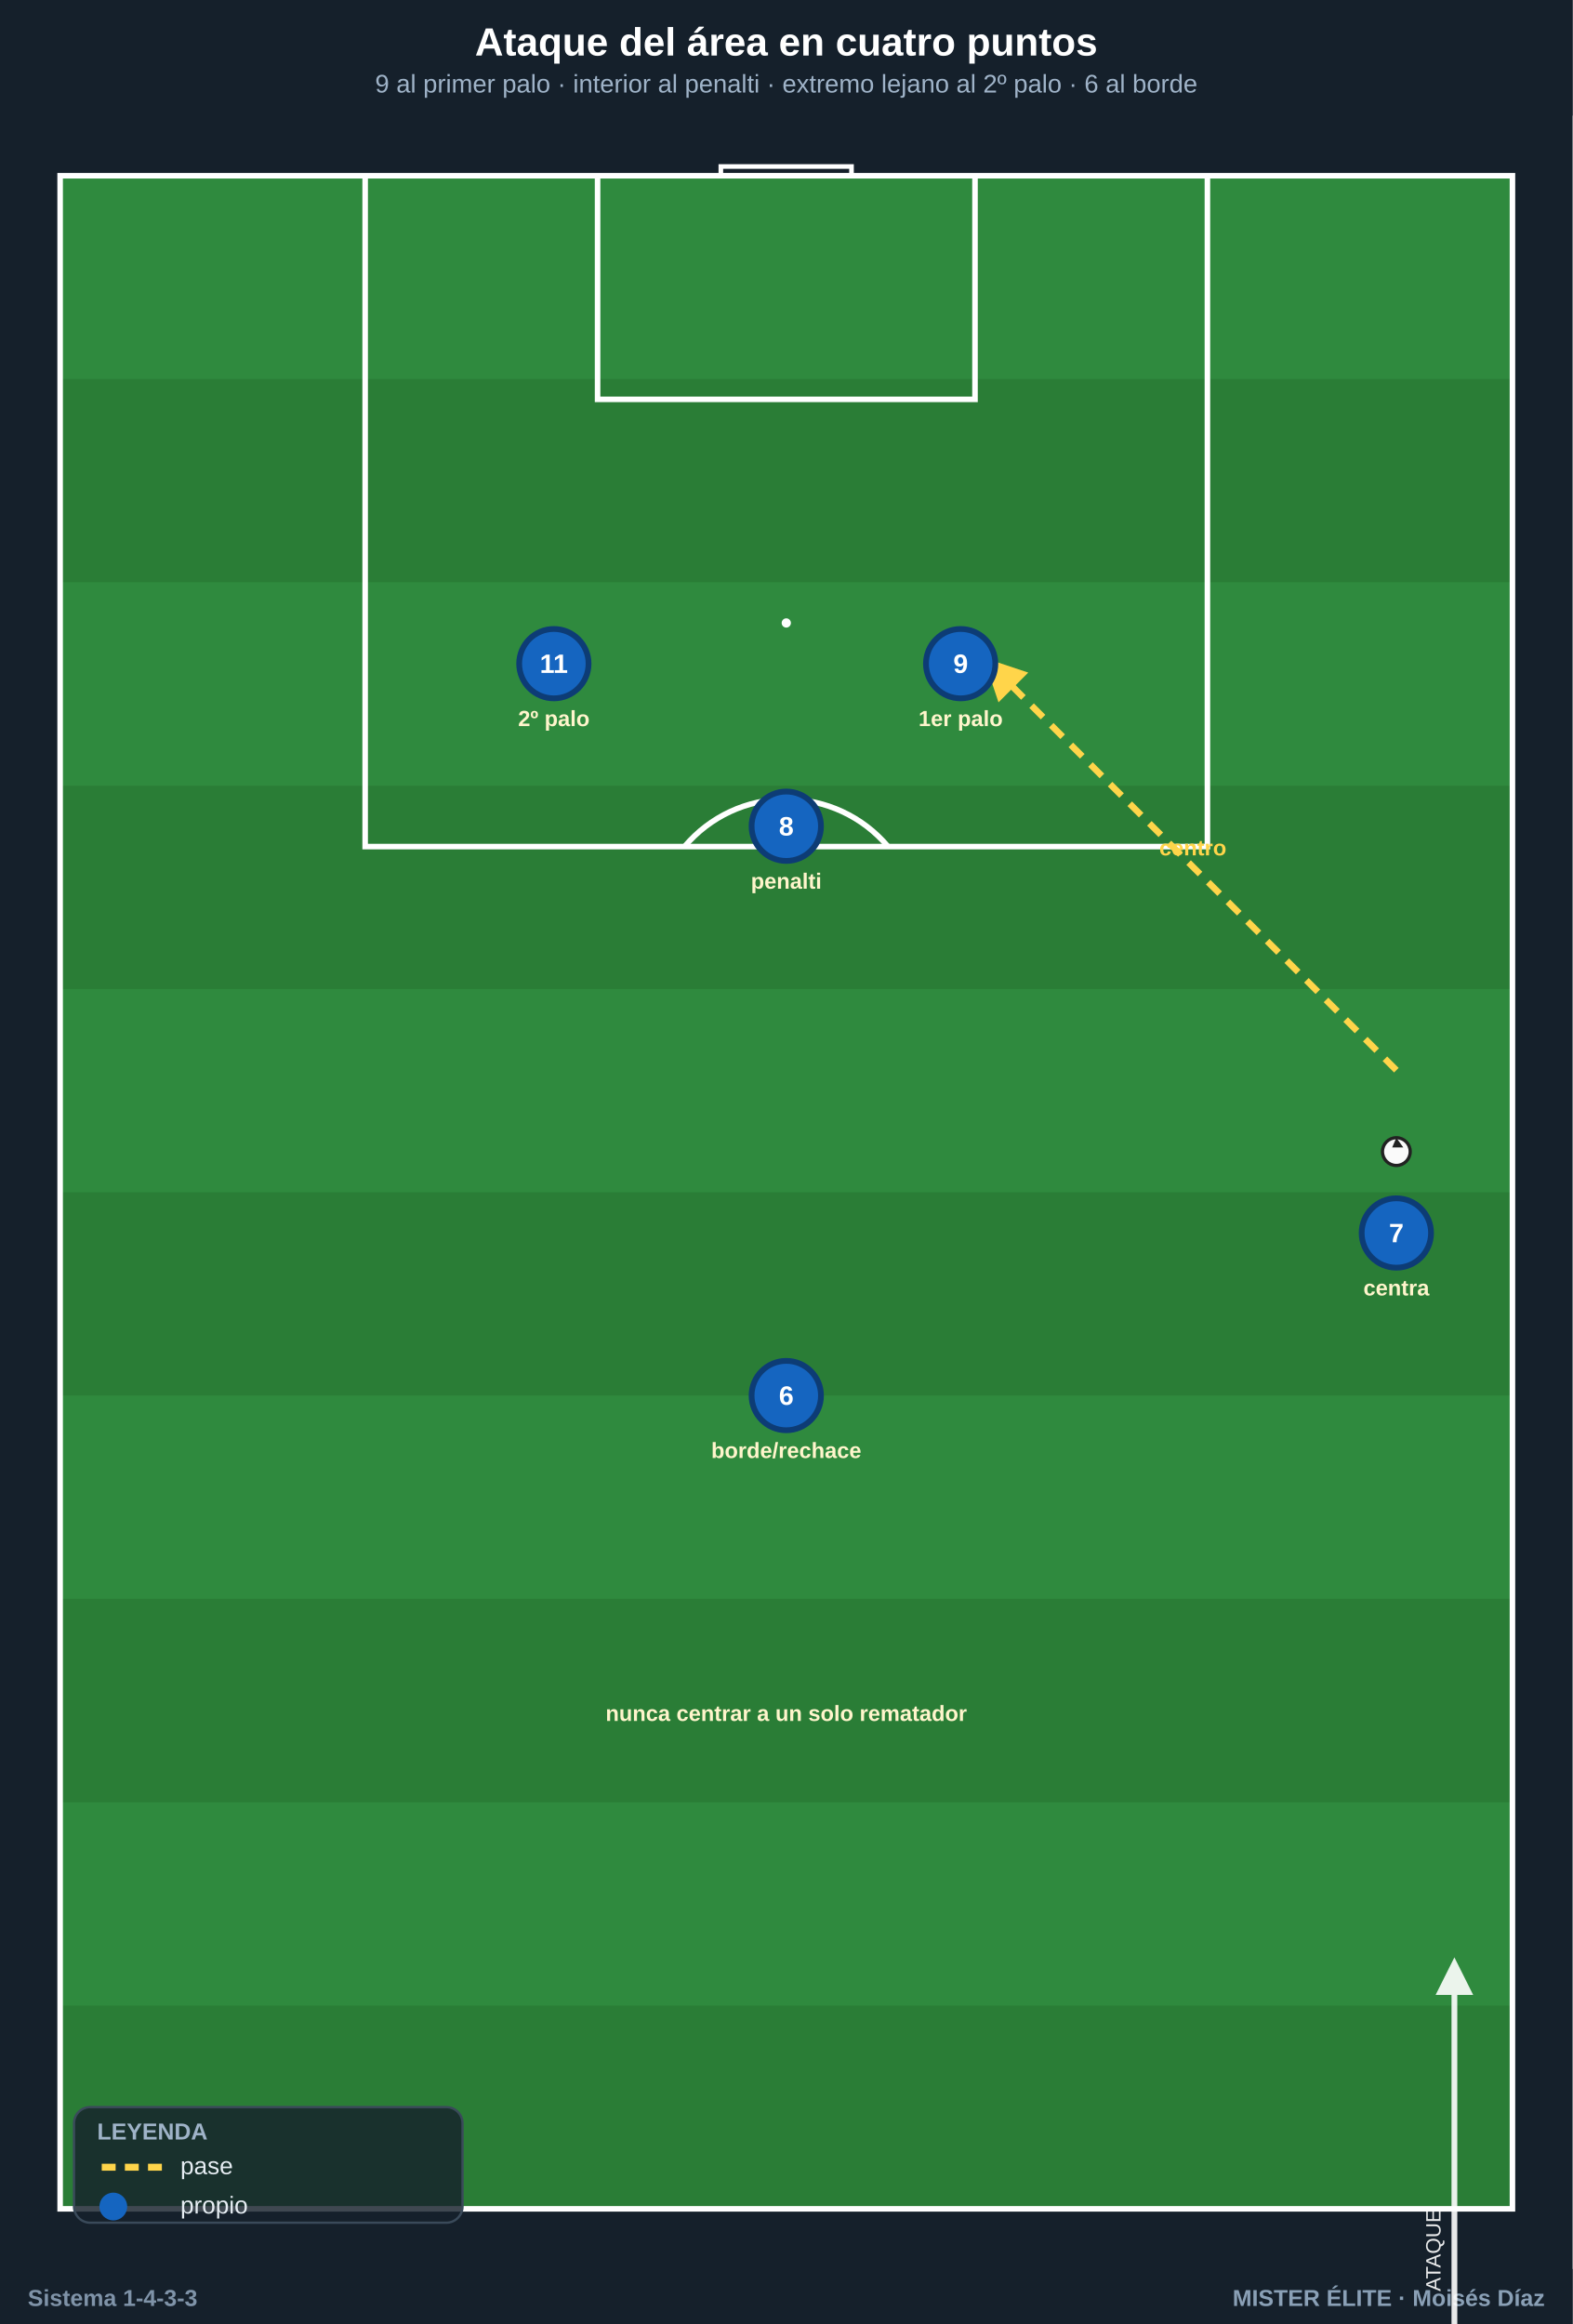
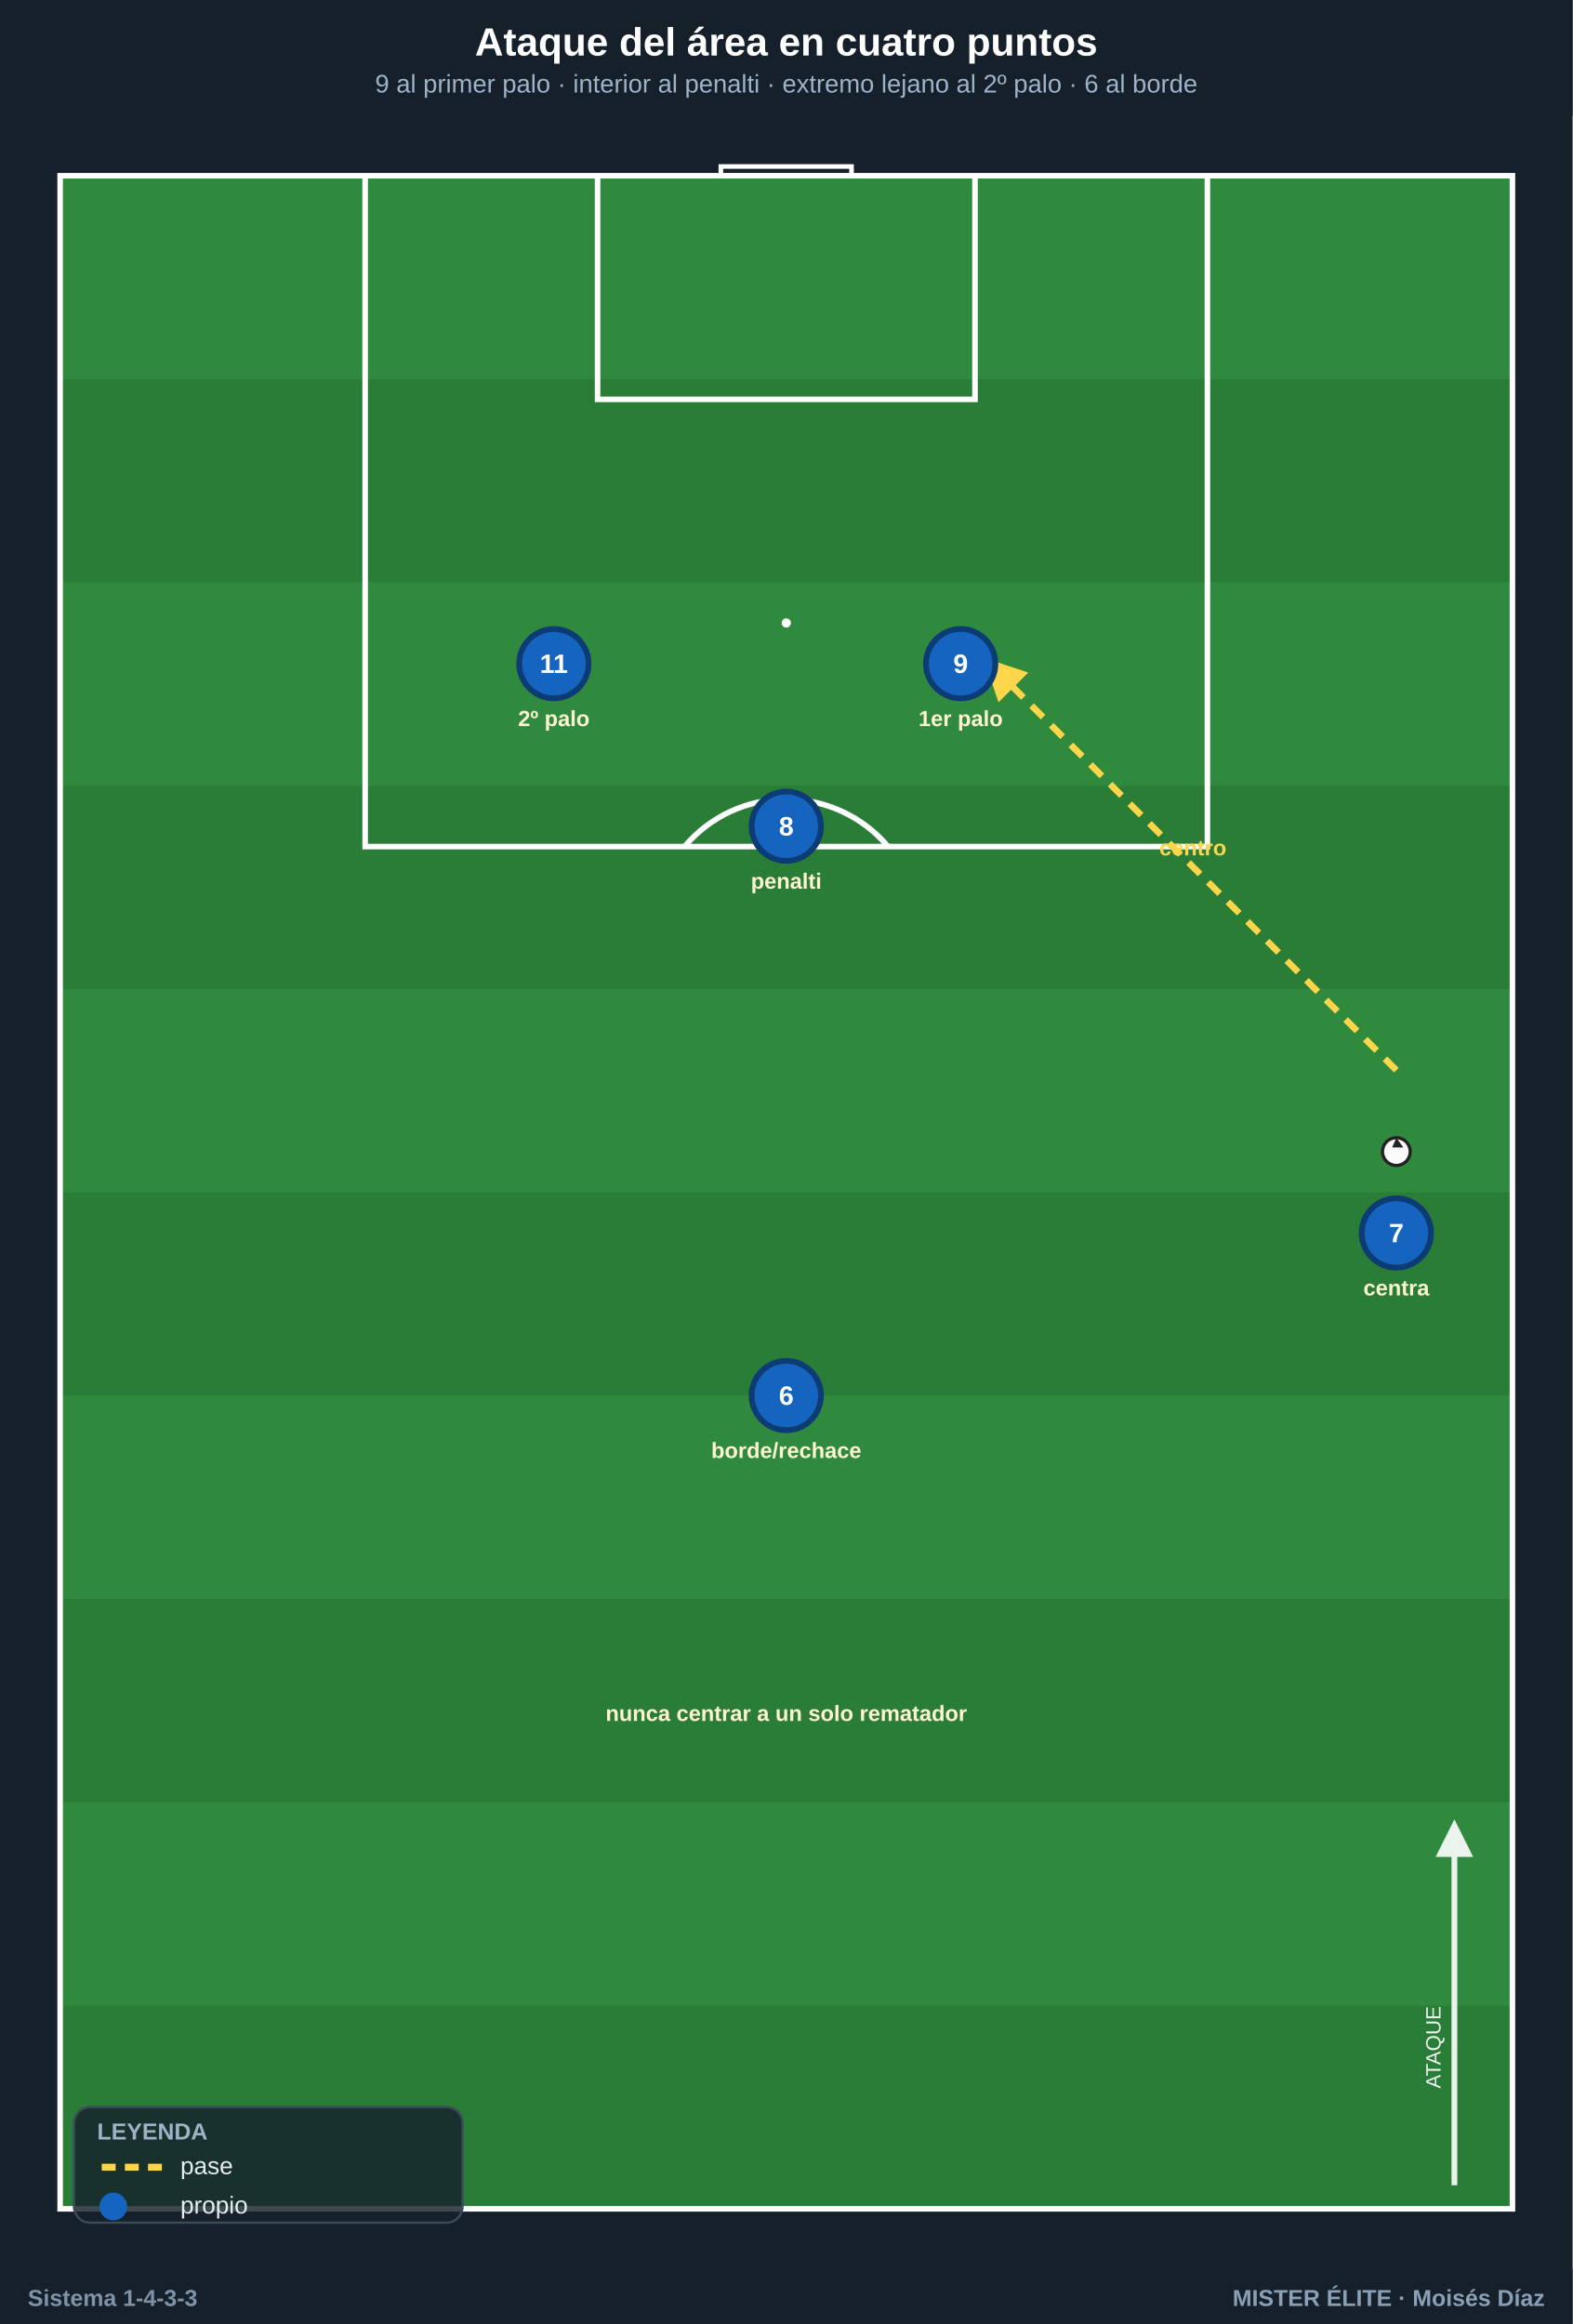
<svg xmlns="http://www.w3.org/2000/svg" viewBox="0 0 680 1005" width="680" height="1005" font-family="Segoe UI,Arial,sans-serif">
  <defs>
    <linearGradient id="sky" x1="0" y1="0" x2="0" y2="1">
      <stop offset="0" stop-color="#2f8a3e" />
      <stop offset="1" stop-color="#2b8139" />
    </linearGradient>
    <marker id="ah_pass" viewBox="0 0 10 10" refX="8" refY="5" markerWidth="6.5" markerHeight="6.5" orient="auto-start-reverse">
      <path d="M0,0 L10,5 L0,10 z" fill="#ffd54a" />
    </marker>
    <marker id="ah_run" viewBox="0 0 10 10" refX="8" refY="5" markerWidth="6.5" markerHeight="6.5" orient="auto-start-reverse">
      <path d="M0,0 L10,5 L0,10 z" fill="#ffffff" />
    </marker>
    <marker id="ah_drive" viewBox="0 0 10 10" refX="8" refY="5" markerWidth="6.5" markerHeight="6.5" orient="auto-start-reverse">
      <path d="M0,0 L10,5 L0,10 z" fill="#7ee0ff" />
    </marker>
    <marker id="ah_white" viewBox="0 0 10 10" refX="8" refY="5" markerWidth="6.5" markerHeight="6.5" orient="auto-start-reverse">
      <path d="M0,0 L10,5 L0,10 z" fill="#ffffff" />
    </marker>
  </defs>
  <rect x="0.0" y="0.0" width="680.0" height="1005.2" fill="#15202b" />
  <rect x="26.0" y="76.0" width="628.0" height="88.4" fill="#2f8a3e" />
  <rect x="26.0" y="163.9" width="628.0" height="88.4" fill="#2a7d36" />
  <rect x="26.0" y="251.8" width="628.0" height="88.4" fill="#2f8a3e" />
  <rect x="26.0" y="339.8" width="628.0" height="88.4" fill="#2a7d36" />
  <rect x="26.0" y="427.7" width="628.0" height="88.4" fill="#2f8a3e" />
  <rect x="26.0" y="515.6" width="628.0" height="88.4" fill="#2a7d36" />
  <rect x="26.0" y="603.5" width="628.0" height="88.4" fill="#2f8a3e" />
  <rect x="26.0" y="691.4" width="628.0" height="88.4" fill="#2a7d36" />
  <rect x="26.0" y="779.4" width="628.0" height="88.4" fill="#2f8a3e" />
  <rect x="26.0" y="867.3" width="628.0" height="88.4" fill="#2a7d36" />
  <rect x="26.0" y="76.0" width="628.0" height="879.2" fill="none" stroke="#ffffff" stroke-width="2.4" />
  <path d="M157.9,76.0 L157.9,366.1 L522.1,366.1 L522.1,76.0" fill="none" stroke="#ffffff" stroke-width="2.4" />
  <path d="M258.4,76.0 L258.4,172.7 L421.6,172.7 L421.6,76.0" fill="none" stroke="#ffffff" stroke-width="2.4" />
  <circle cx="340.0" cy="269.4" r="2.0" fill="#ffffff" />
  <rect x="311.7" y="72.0" width="56.5" height="4" fill="none" stroke="#ffffff" stroke-width="2" />
  <path d="M296.0,366.1 A57.5,57.5 0 0 1 384.0,366.1" fill="none" stroke="#ffffff" stroke-width="2.4" />
  <rect x="0.0" y="0.0" width="680.0" height="50.0" fill="#15202b" />
  <text x="340.0" y="24.0" font-family="Segoe UI,Arial,sans-serif" font-size="17" font-weight="800" fill="#ffffff" text-anchor="middle">Ataque del área en cuatro puntos</text>
  <text x="340.0" y="40.0" font-family="Segoe UI,Arial,sans-serif" font-size="11" font-weight="500" fill="#9fb3c8" text-anchor="middle">9 al primer palo · interior al penalti · extremo lejano al 2º palo · 6 al borde</text>
  <rect x="0.0" y="981.2" width="680.0" height="24.0" fill="#15202b" />
  <text x="668.0" y="997.2" font-family="Segoe UI,Arial,sans-serif" font-size="10" font-weight="700" fill="#8aa0b6" text-anchor="end">MISTER ÉLITE · Moisés Díaz</text>
  <text x="12.0" y="997.2" font-family="Segoe UI,Arial,sans-serif" font-size="10" font-weight="600" fill="#7f93a8" text-anchor="start">Sistema 1-4-3-3</text>
  <g opacity="0.9">
-     <line x1="628.9" y1="1060.7" x2="628.9" y2="849.7" stroke="#ffffff" stroke-width="2.5" marker-end="url(#ah_white)" />
-     <text x="622.9" y="955.2" font-family="Segoe UI,Arial" font-size="9" fill="#ffffff" text-anchor="end" transform="rotate(-90 622.9 955.2)">ATAQUE</text>
+     <line x1="628.9" y1="945.0" x2="628.9" y2="790.0" stroke="#ffffff" stroke-width="2.5" marker-end="url(#ah_white)" />
+     <text x="622.9" y="867.5" font-family="Segoe UI,Arial" font-size="9" fill="#ffffff" text-anchor="end" transform="rotate(-90 622.9 867.5)">ATAQUE</text>
  </g>
  <circle cx="603.8" cy="498.0" r="6.0" fill="#fafafa" stroke="#222" stroke-width="1.4" />
  <path d="M603.8,492.0 l3.0,4.2 l-4.8,0 z" fill="#222" />
  <g>
    <circle cx="603.8" cy="533.2" r="15" fill="#1565c0" stroke="#0d3c75" stroke-width="2.5" />
    <text x="603.8" y="537.2" font-family="Segoe UI,Arial" font-size="11.5" font-weight="800" fill="#fff" text-anchor="middle">7</text>
  </g>
  <text x="603.8" y="560.2" font-family="Segoe UI,Arial,sans-serif" font-size="9.5" font-weight="600" fill="#fff5cc" text-anchor="middle">centra</text>
  <line x1="603.8" y1="462.8" x2="427.9" y2="287.0" stroke="#ffd54a" stroke-width="2.8" stroke-dasharray="7 5" marker-end="url(#ah_pass)" />
  <text x="515.8" y="369.9" font-family="Segoe UI,Arial,sans-serif" font-size="9.5" font-weight="700" fill="#ffd54a" text-anchor="middle">centro</text>
  <g>
    <circle cx="415.4" cy="287.0" r="15" fill="#1565c0" stroke="#0d3c75" stroke-width="2.5" />
    <text x="415.4" y="291.0" font-family="Segoe UI,Arial" font-size="11.5" font-weight="800" fill="#fff" text-anchor="middle">9</text>
  </g>
  <text x="415.4" y="314.0" font-family="Segoe UI,Arial,sans-serif" font-size="9.5" font-weight="600" fill="#fff5cc" text-anchor="middle">1er palo</text>
  <g>
    <circle cx="340.0" cy="357.3" r="15" fill="#1565c0" stroke="#0d3c75" stroke-width="2.5" />
    <text x="340.0" y="361.3" font-family="Segoe UI,Arial" font-size="11.5" font-weight="800" fill="#fff" text-anchor="middle">8</text>
  </g>
  <text x="340.0" y="384.3" font-family="Segoe UI,Arial,sans-serif" font-size="9.5" font-weight="600" fill="#fff5cc" text-anchor="middle">penalti</text>
  <g>
    <circle cx="239.5" cy="287.0" r="15" fill="#1565c0" stroke="#0d3c75" stroke-width="2.5" />
    <text x="239.5" y="291.0" font-family="Segoe UI,Arial" font-size="11.5" font-weight="800" fill="#fff" text-anchor="middle">11</text>
  </g>
  <text x="239.5" y="314.0" font-family="Segoe UI,Arial,sans-serif" font-size="9.5" font-weight="600" fill="#fff5cc" text-anchor="middle">2º palo</text>
  <g>
    <circle cx="340.0" cy="603.5" r="15" fill="#1565c0" stroke="#0d3c75" stroke-width="2.5" />
    <text x="340.0" y="607.5" font-family="Segoe UI,Arial" font-size="11.5" font-weight="800" fill="#fff" text-anchor="middle">6</text>
  </g>
  <text x="340.0" y="630.5" font-family="Segoe UI,Arial,sans-serif" font-size="9.5" font-weight="600" fill="#fff5cc" text-anchor="middle">borde/rechace</text>
  <text x="340.0" y="744.2" font-family="Segoe UI,Arial,sans-serif" font-size="9.5" font-weight="600" fill="#fff5cc" text-anchor="middle">nunca centrar a un solo rematador</text>
  <g>
    <rect x="32" y="911.2" width="168" height="50" rx="7" fill="#15202b" fill-opacity="0.82" stroke="#3a4a5a" stroke-width="1" />
    <text x="42" y="925.2" font-family="Segoe UI,Arial" font-size="10" font-weight="800" fill="#9fb3c8">LEYENDA</text>
    <line x1="44" y1="937.2" x2="70" y2="937.2" stroke="#ffd54a" stroke-width="3" stroke-dasharray="6 4" />
    <text x="78" y="940.2" font-family="Segoe UI,Arial" font-size="10.5" fill="#e6edf3">pase</text>
    <circle cx="49" cy="954.2" r="6" fill="#1565c0" />
    <text x="78" y="957.2" font-family="Segoe UI,Arial" font-size="10.5" fill="#e6edf3">propio</text>
  </g>
</svg>
